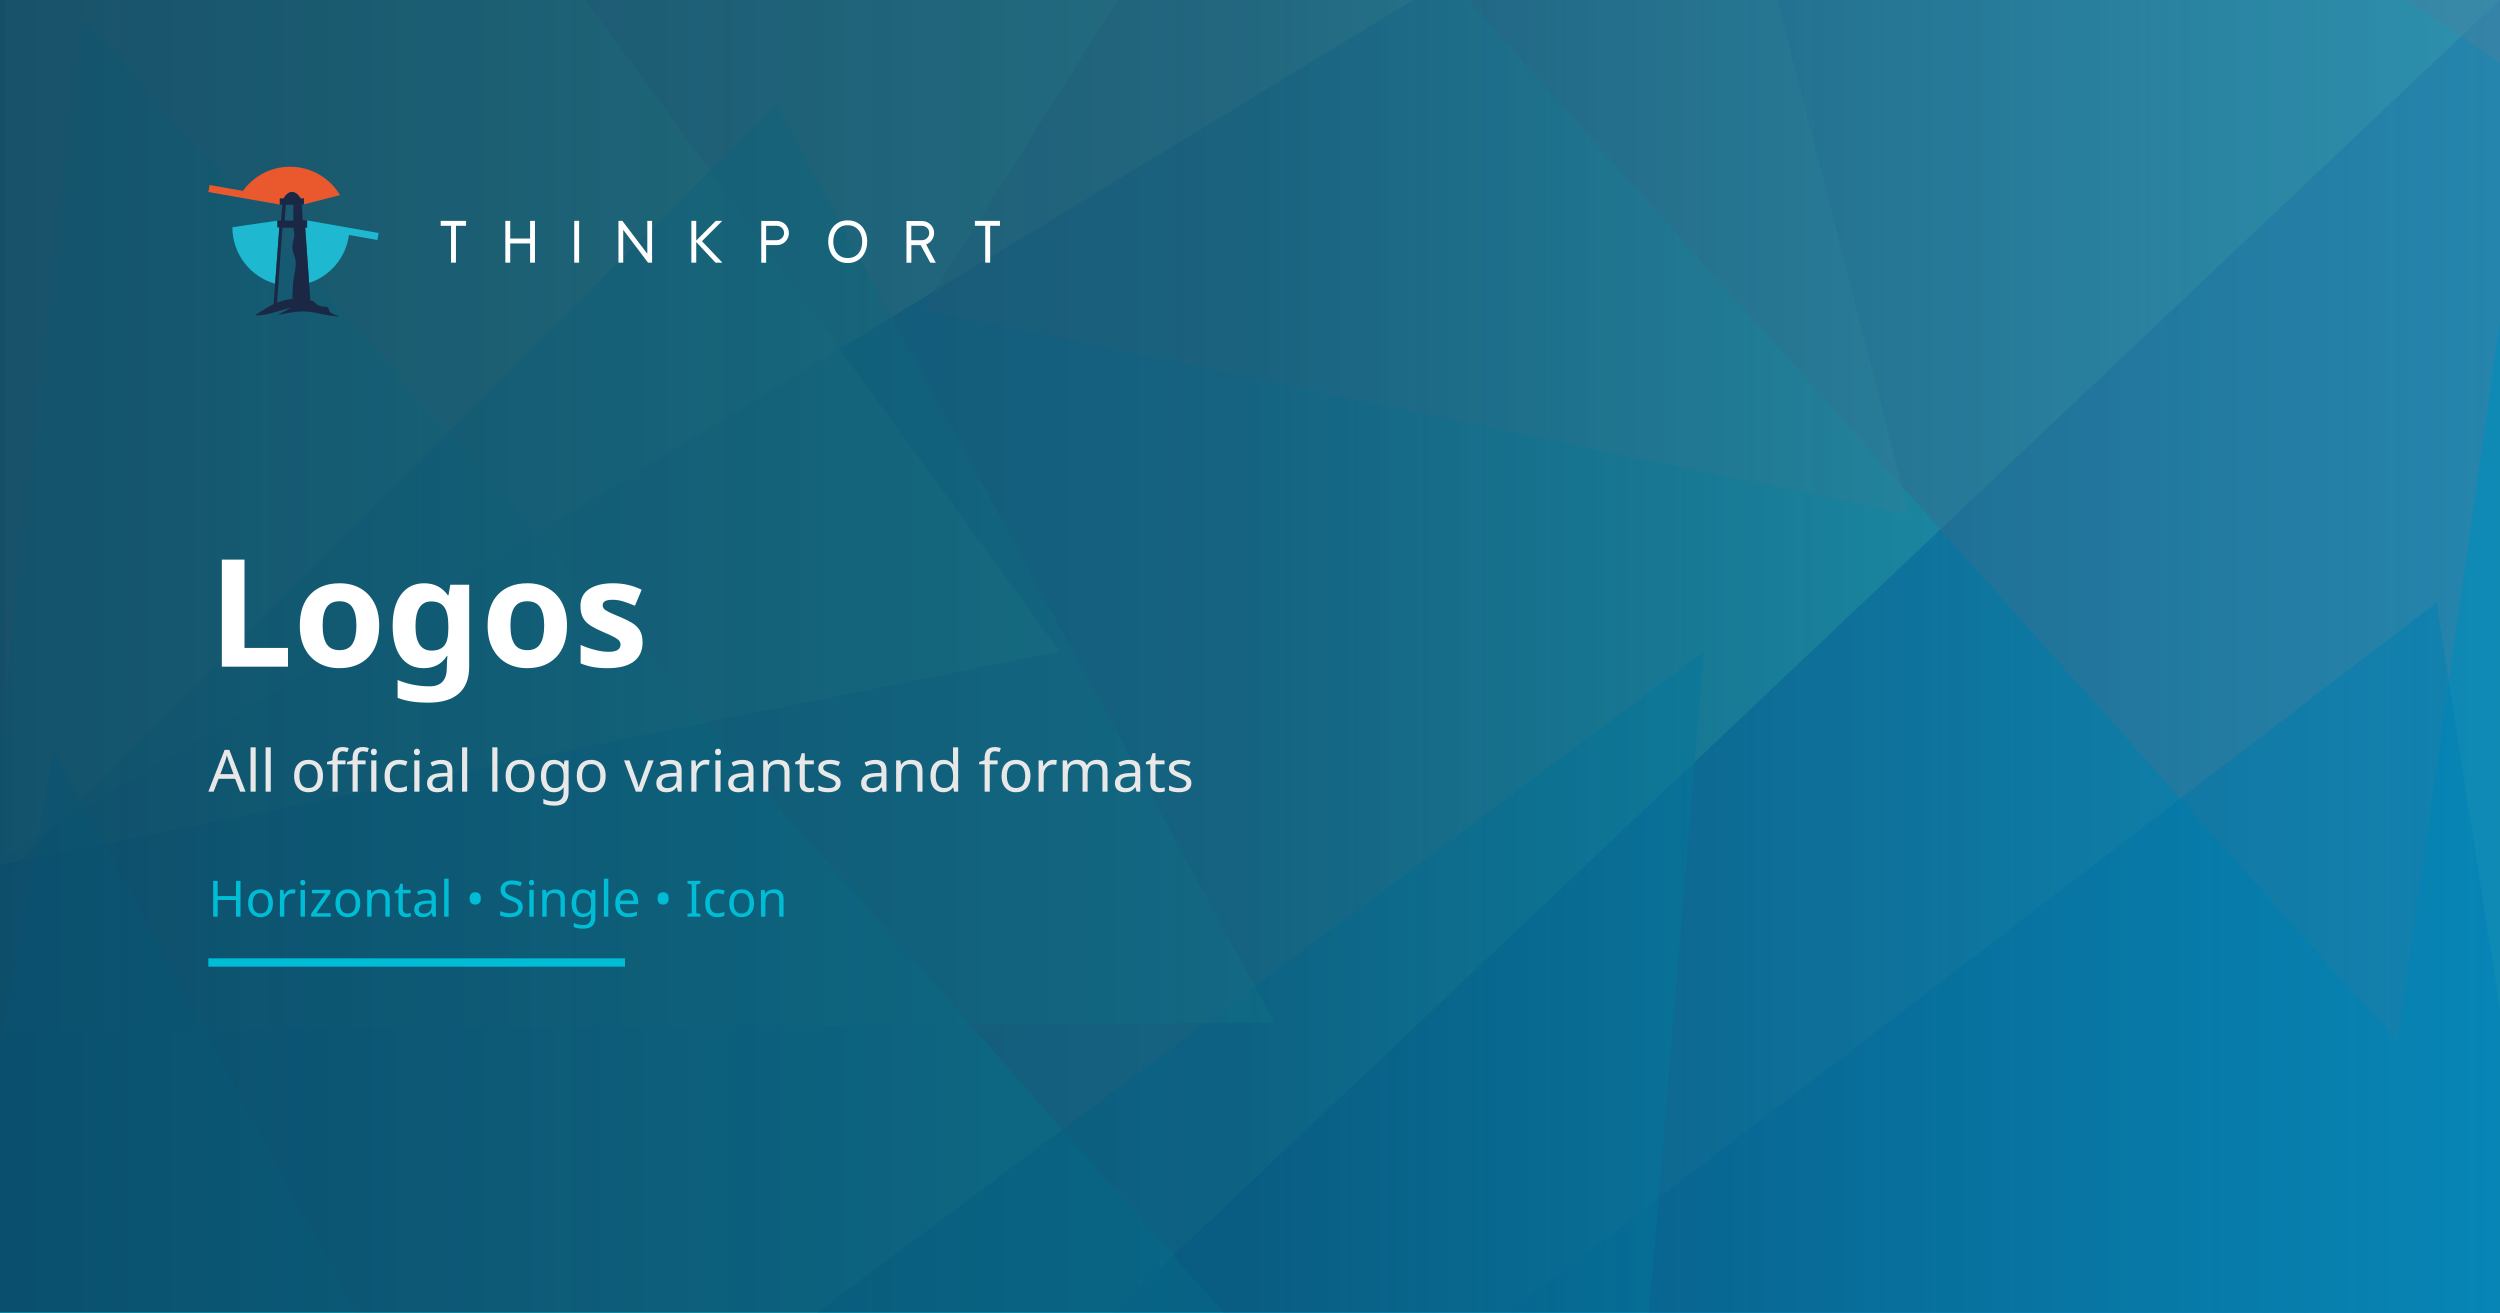
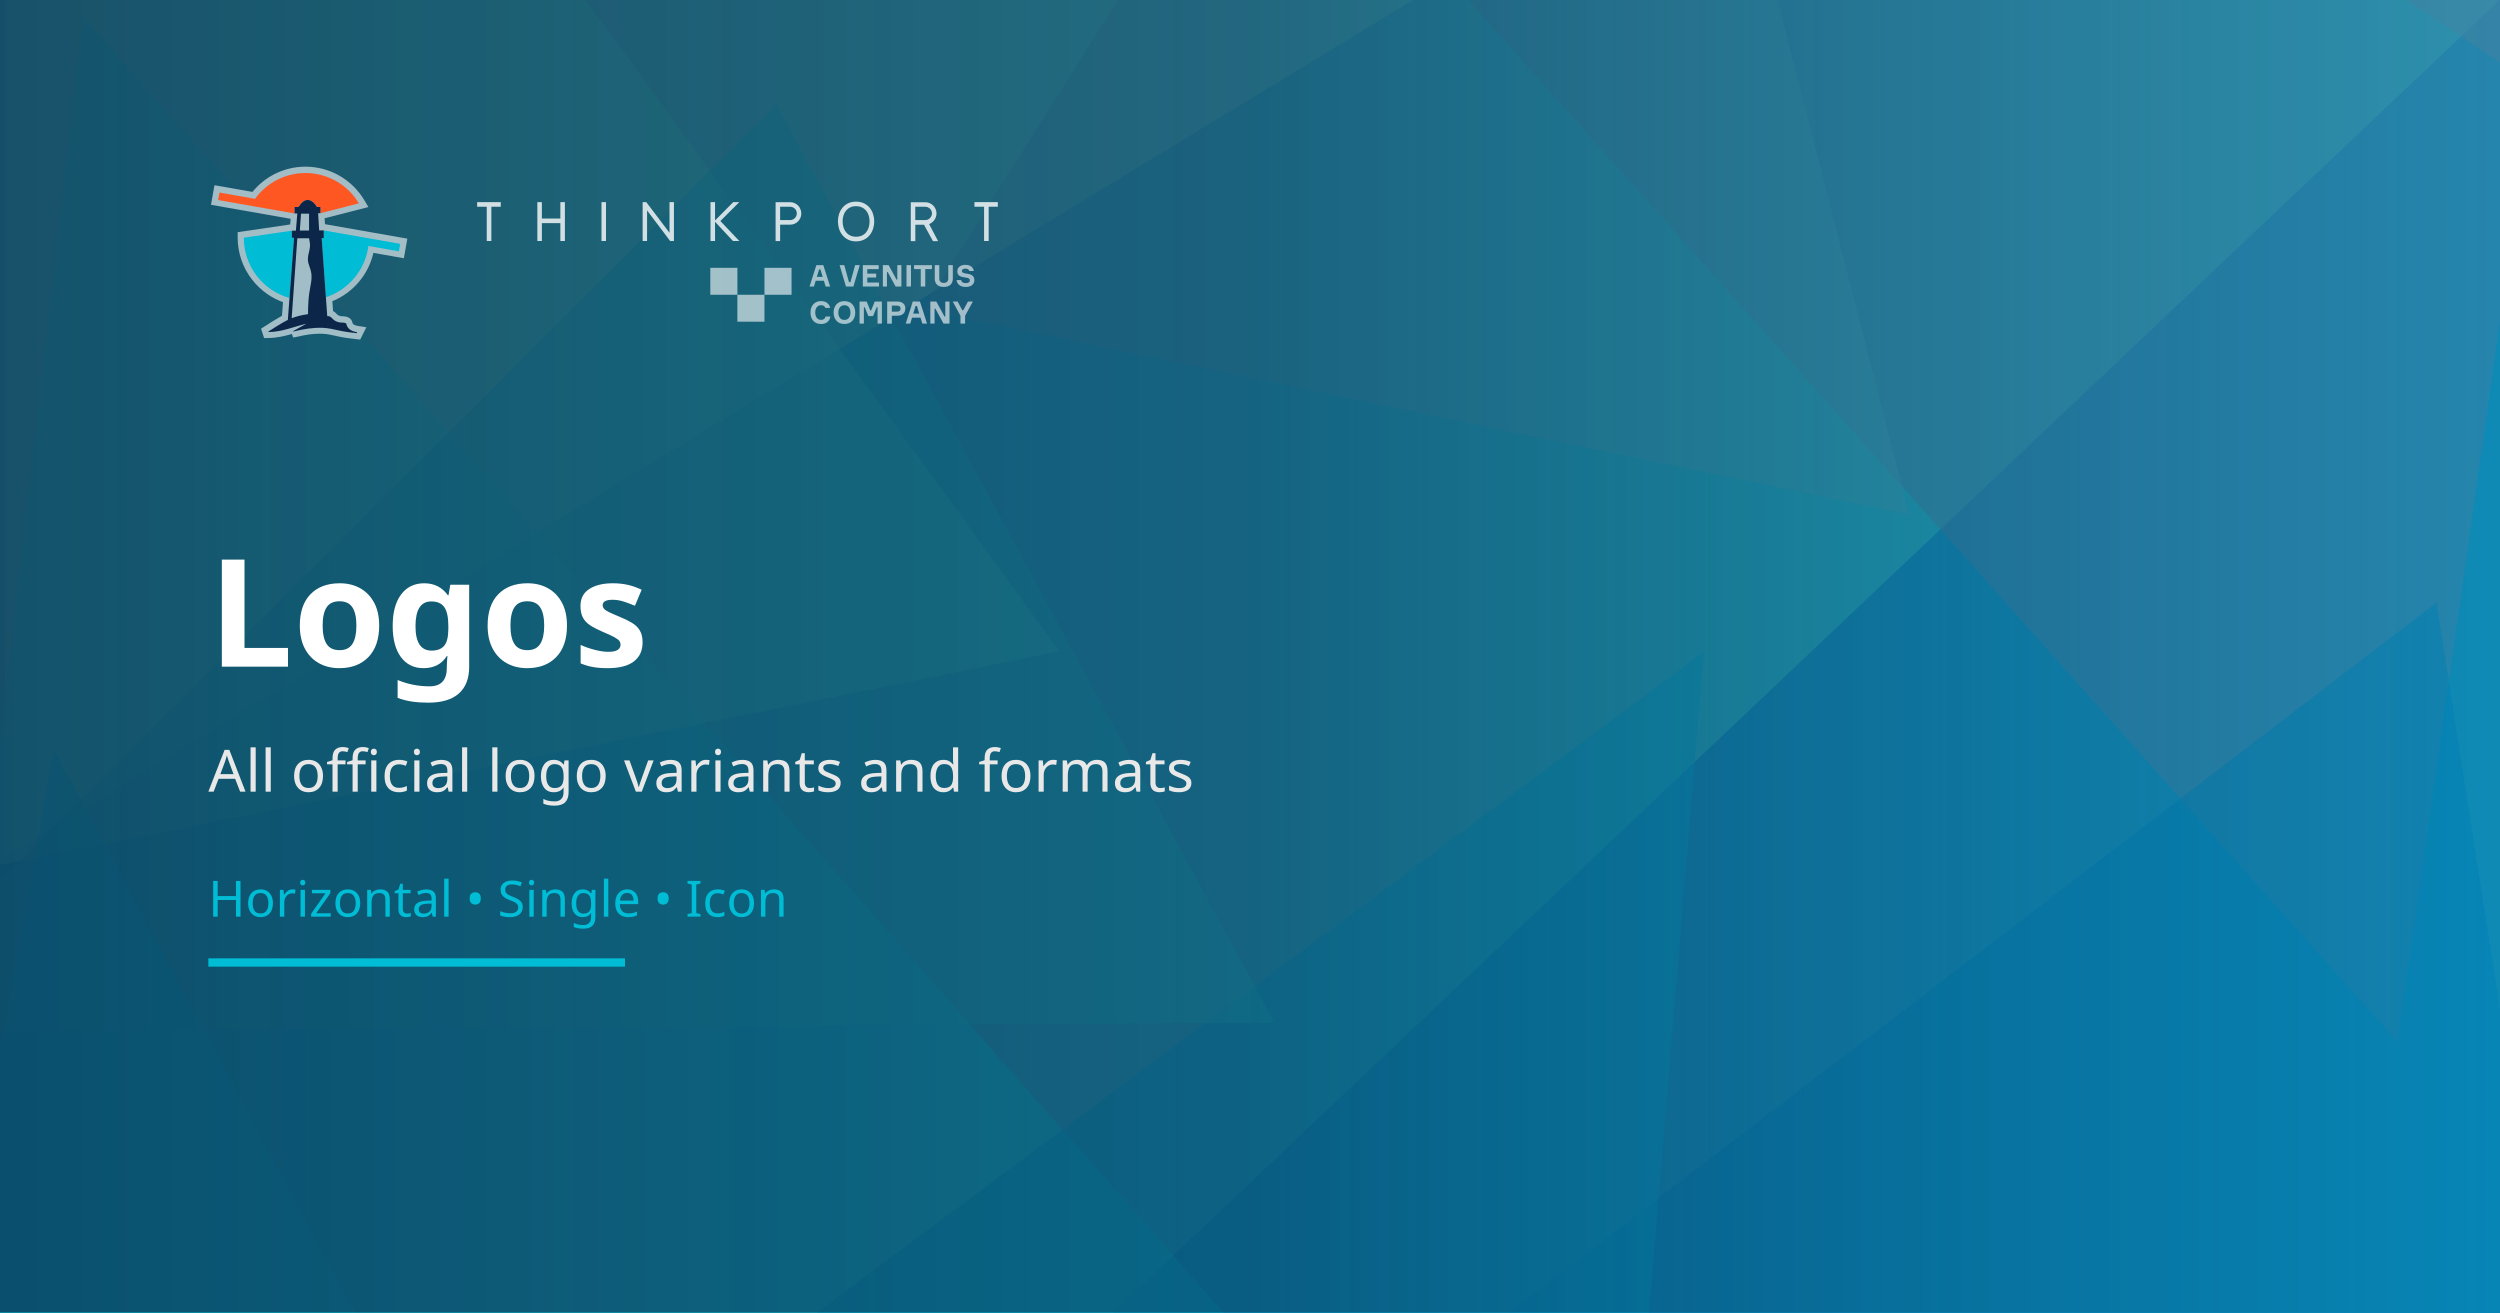
<svg xmlns="http://www.w3.org/2000/svg" width="1200" height="630" viewBox="0 0 1200 630" fill="none">
  <defs>
    <style>
  @keyframes rotate1 { from { transform: rotate(0deg); } to { transform: rotate(360deg); } }
  @keyframes rotate2 { from { transform: rotate(0deg); } to { transform: rotate(-360deg); } }
  @keyframes colorShift {
    0% { fill-opacity: 0.2; }
    25% { fill-opacity: 0.8; }
    50% { fill-opacity: 0.2; }
    75% { fill-opacity: 0.8; }
    100% { fill-opacity: 0.2; }
  }
  @keyframes zoom {
    0% { transform: scale(1); }
    50% { transform: scale(1.2); }
    100% { transform: scale(1); }
  }
  /* Gruppe 1 - Startet sofort */
  .polygon-1 { animation: rotate1 270s linear infinite, colorShift 36s ease-in-out infinite, zoom 54s ease-in-out infinite; transform-origin: center; }
  .polygon-2 { animation: rotate2 270s linear infinite, colorShift 36s ease-in-out infinite, zoom 54s ease-in-out infinite; transform-origin: center; animation-delay: 3s; }
  .polygon-3 { animation: rotate1 270s linear infinite, colorShift 36s ease-in-out infinite, zoom 54s ease-in-out infinite; transform-origin: center; animation-delay: 6s; }
  
  /* Gruppe 2 - Startet nach 2s */
  .polygon-4 { animation: rotate2 270s linear infinite, colorShift 36s ease-in-out infinite, zoom 54s ease-in-out infinite; transform-origin: center; animation-delay: 9s; }
  .polygon-5 { animation: rotate1 270s linear infinite, colorShift 36s ease-in-out infinite, zoom 54s ease-in-out infinite; transform-origin: center; animation-delay: 12s; }
  .polygon-6 { animation: rotate2 270s linear infinite, colorShift 36s ease-in-out infinite, zoom 54s ease-in-out infinite; transform-origin: center; animation-delay: 15s; }
  
  /* Gruppe 3 - Startet nach 4s */
  .polygon-7 { animation: rotate1 270s linear infinite, colorShift 36s ease-in-out infinite, zoom 54s ease-in-out infinite; transform-origin: center; animation-delay: 18s; }
  .polygon-8 { animation: rotate2 270s linear infinite, colorShift 36s ease-in-out infinite, zoom 54s ease-in-out infinite; transform-origin: center; animation-delay: 21s; }
  .polygon-9 { animation: rotate1 270s linear infinite, colorShift 36s ease-in-out infinite, zoom 54s ease-in-out infinite; transform-origin: center; animation-delay: 24s; }
  
  /* Gruppe 4 - Startet nach 6s */
  .polygon-10 { animation: rotate2 270s linear infinite, colorShift 36s ease-in-out infinite, zoom 54s ease-in-out infinite; transform-origin: center; animation-delay: 27s; }
  .polygon-11 { animation: rotate1 270s linear infinite, colorShift 36s ease-in-out infinite, zoom 54s ease-in-out infinite; transform-origin: center; animation-delay: 30s; }
  .polygon-12 { animation: rotate2 270s linear infinite, colorShift 36s ease-in-out infinite, zoom 54s ease-in-out infinite; transform-origin: center; animation-delay: 33s; }
</style>
    <style>
      @font-face {
        font-family: HankenGrotesk;
        src: url("../fonts/hanken-grotesk/500/regular.ttf") format("truetype");
        font-weight: 500 700;
      }
      @font-face {
        font-family: SourceSans3;
        src: url("../fonts/source-sans-3/400/regular.ttf") format("truetype");
        font-weight: 400;
      }
      @font-face {
        font-family: SourceSans3;
        src: url("../fonts/source-sans-3/700/regular.ttf") format("truetype");
        font-weight: 700;
      }
    </style>
    <linearGradient id="contentOverlay" x1="0" x2="1" y1="0" y2="0" gradientUnits="objectBoundingBox">
      <stop offset="0" stop-color="#0B2649" stop-opacity="0.72" />
      <stop offset="0.5" stop-color="#0B2649" stop-opacity="0.5" />
      <stop offset="1" stop-color="#0B2649" stop-opacity="0" />
    </linearGradient>
  </defs>
  <g transform="translate(600,315) scale(1.171875) translate(-512,-512)">
    <rect x="0" y="0" width="1024" height="1024" fill="#1ea1b9" />
    <g transform="scale(4) translate(0.5 0.5)">
      <polygon class="polygon-1" fill="#57c8b9" fill-opacity="0.502" points="0,0 268,-15 0,148" />
      <polygon class="polygon-2" fill="#0077b4" fill-opacity="0.502" points="257,271 260,56 54,251" />
      <polygon class="polygon-3" fill="#00c4d1" fill-opacity="0.502" points="-16,271 8,62 162,237" />
      <polygon class="polygon-4" fill="#3f82a3" fill-opacity="0.502" points="245,167 105,10 271,-16" />
      <polygon class="polygon-5" fill="#36cbc0" fill-opacity="0.502" points="-16,152 108,127 4,-16" />
      <polygon class="polygon-6" fill="#0081b5" fill-opacity="0.502" points="87,246 271,263 249,122" />
      <polygon class="polygon-7" fill="#53c3bb" fill-opacity="0.502" points="163,11 -9,61 4,-16" />
      <polygon class="polygon-8" fill="#009ec3" fill-opacity="0.502" points="174,127 162,271 13,247" />
      <polygon class="polygon-9" fill="#369db2" fill-opacity="0.502" points="162,-16 195,113 94,92" />
      <polygon class="polygon-10" fill="#16b6bf" fill-opacity="0.502" points="130,165 -16,166 79,71" />
      <polygon class="polygon-11" fill="#02c0d2" fill-opacity="0.502" points="74,266 5,137 -16,254" />
      <polygon class="polygon-12" fill="#4484a4" fill-opacity="0.502" points="271,77 187,21 252,-16" />
    </g>
  </g>
  <rect width="1200" height="630" fill="url(#contentOverlay)" />
  <g transform="translate(100, 80)">
-     <svg width="380" height="72" viewBox="0 0 1479 280" fill="none">
-       <path fill="#FFFFFF" d="M820.1 162.6l-46.4-61.2-.2-.2h-7.3v78h8.9v-61.4l46.2 61.2.1.2h7.6v-78h-8.9zM683.6 101.2h9.1v78h-9.1zM601.1 134.1H564v-32.9h-9.1v78h9.1v-35.9h37.1v35.9h9.1v-78h-9.1zM434.1 110.4h19.3v68.8h9.2v-68.8h18.9v-9.2h-47.4zM960.1 101.2H948l-36.5 36.7v-36.7h-9.1v78h9.1v-38.6l35.9 38.5.1.1h12.8l-38.1-40.1zM1346.6 142.1c1.9-1.4 3.6-3 4.9-4.9 1.3-1.9 2.4-4 3.2-6.2.8-2.3 1.2-4.7 1.2-7.1 0-3.1-.6-6.1-1.8-8.8-1.2-2.7-2.8-5.1-4.8-7.1s-4.4-3.6-7.1-4.8c-2.7-1.2-5.7-1.8-8.7-1.8h-29.2v78h9.1v-32.9h17.4l18 32.9h10.3l-18-34.1c1.9-.9 3.8-1.9 5.5-3.2zm.2-18.3c0 1.8-.4 3.6-1.1 5.2-.7 1.6-1.7 3-2.9 4.2-1.2 1.2-2.6 2.2-4.2 2.9-1.6.7-3.4 1.1-5.2 1.1h-20.1v-26.8h20.1c1.8 0 3.6.4 5.2 1.1 1.6.7 3.1 1.7 4.3 2.9 1.2 1.2 2.2 2.6 2.9 4.2.6 1.7 1 3.4 1 5.2zM1432.1 101.2v9.2h19.3v68.8h9.2v-68.8h18.9v-9.2zM1221.7 112.3c-3-3.6-6.9-6.6-11.4-8.8-4.6-2.2-9.9-3.3-15.9-3.3s-11.3 1.1-15.8 3.3c-4.5 2.2-8.3 5.1-11.3 8.8-3 3.6-5.3 7.9-6.9 12.6-1.5 4.7-2.3 9.7-2.3 14.9 0 5.2.8 10.2 2.3 15 1.5 4.8 3.8 9.1 6.9 12.8 3 3.7 6.8 6.7 11.3 8.9 4.5 2.2 9.8 3.4 15.8 3.4s11.3-1.1 15.9-3.4c4.6-2.2 8.4-5.2 11.4-8.9s5.3-8 6.9-12.8c1.5-4.8 2.3-9.8 2.3-15 0-5.2-.8-10.2-2.3-14.9-1.6-4.7-3.9-9-6.9-12.6zm-.1 27.6c0 4.2-.6 8.2-1.7 11.9-1.1 3.7-2.9 7-5.1 9.8-2.3 2.8-5.1 5-8.5 6.6s-7.4 2.4-11.9 2.4c-4.4 0-8.4-.8-11.7-2.5-3.3-1.6-6.2-3.9-8.4-6.7-2.3-2.8-4-6.1-5.1-9.8-1.2-3.7-1.7-7.7-1.7-11.8s.6-8.1 1.7-11.8c1.1-3.7 2.9-7 5.1-9.7 2.3-2.8 5.1-5 8.4-6.6 3.3-1.6 7.3-2.4 11.7-2.4 4.5 0 8.5.8 11.9 2.5 3.4 1.6 6.2 3.9 8.5 6.6 2.3 2.8 4 6 5.1 9.7 1.1 3.7 1.7 7.7 1.7 11.8zM1078.1 107.9c-2-2-4.4-3.6-7.1-4.8-2.7-1.2-5.7-1.8-8.7-1.8H1033v78h9.1v-32.9h20.1c3.1 0 6-.6 8.7-1.7s5.1-2.8 7.1-4.8 3.6-4.4 4.8-7.1c1.2-2.7 1.8-5.7 1.8-8.8s-.6-6.1-1.8-8.8c-1.1-2.9-2.7-5.3-4.7-7.3zm-2.5 15.9c0 1.8-.4 3.6-1.1 5.2-.7 1.6-1.7 3-2.9 4.2-1.2 1.2-2.6 2.2-4.2 2.9-1.6.7-3.4 1.1-5.2 1.1h-20.1v-26.8h20.1c1.8 0 3.6.4 5.2 1.1 1.6.7 3.1 1.7 4.3 2.9 1.2 1.2 2.2 2.6 2.9 4.2.6 1.7 1 3.4 1 5.2z" />
-       <path fill="none" d="M158.9 71h-14.1l-2 29.6h16.1zM157.8 224.2c1.4-22.2 5.5-29.7 5.5-43.2 0-13.5-6.4-19.8-6.4-30.6 0-7.9 2.8-12.6 3.7-22.6.3-2.7-.3-7.4-1.7-13.9h-20.5l-9.9 139.8c7.2-2.8 16.7-5.5 28.6-7.1-.1-6.2.2-13.7.7-22.4z" />
-       <path fill="#1eb8d1" d="M130.9 220.1v-.4.4z" />
-       <path fill="#ea592d" d="M133.6 59.4h6.9c17.1-27.7 32.2 0 32.2 0h6.1v10.8L246 53c-19-31.8-53.7-53-93.3-53-36.2 0-68.3 17.8-88.1 45.1l-62.2-11L0 47.2l133.6 23.5V59.4z" />
-       <path fill="#1eb8d1" d="M184.6 100.3v13.4H181l7.4 103.4c39.3-12.9 68.8-47.5 74.3-89.6l53.2 9.4 2.3-13.1-133.6-23.5zM124.7 218.5l7.9-105.3H129v-12.5L44.9 113c0 50.2 33.7 92.6 79.8 105.5z" />
-       <path fill="#1a2846" d="M223.9 263.4c-.2-.9-3.4-1.9-5.2-1.9-8 .2-14.3-2-19.2-7.2-2.2-2.4-4.7-4.7-8.9-4.2l-9.7-136.4h3.6v-13.4h-8l-1.9-30.1h4.1V59.4h-6.1s-15.1-27.7-32.2 0h-6.9v11.3h4.8l-2.5 30H129v12.5h3.7l-10.8 143.6c-1.1.5-2.1 1-3 1.5-2.4 1.1-7.3 4.1-12.7 7.3-4.2 2.4-8.3 5.1-12.5 7.8-2.4 1.5-4.5 2.8-5.7 3.6l.3.9c24.5-.3 44.5-9.7 66.2-14.6-7.8 4.3-15.6 8.6-24.6 13.7 2.3-.3 3-.2 3.6-.4 16-4 32.5-6.7 49.1-6.1 10.1.3 19.9 2.7 29.7 4.9 9.9 2.2 19.8 3.3 29.9 4.5.3-.6.5-1.2.8-1.7-10.9-1.6-17.4-6.3-19.1-14.8zM144.8 71h14.1v29.5h-16.1l2-29.5zm13 153.2c-.6 8.7-.8 16.1-.7 22.5-11.9 1.6-21.4 4.3-28.6 7.1l9.9-139.8h20.5c1.4 6.5 1.9 11.2 1.7 13.9-.9 10-3.7 14.7-3.7 22.6 0 10.8 6.4 17.1 6.4 30.6s-4 20.9-5.5 43.1z" />
+     <svg width="380" height="83" viewBox="0 0 1580 347" fill="none">
+       <g clip-path="url(#clip0_211_90)">
+         <path d="M1234.41 240.5L1230.91 228.92H1214.49L1211 240.5H1202.12L1215.82 197.66H1229.76L1243.52 240.5H1234.41ZM1221.31 206.24L1216.79 221.12H1228.49L1223.97 206.24H1221.31Z" fill="white" fill-opacity="0.6" />
+         <path d="M1275.2 240.5L1262.47 197.66H1271.82L1281.35 231.86H1284.13L1293.66 197.66H1302.89L1290.16 240.5H1275.2Z" fill="white" fill-opacity="0.6" />
+         <path d="M1318.04 232.52H1341.57V240.5H1309.05V197.66H1340.91V205.64H1318.04V214.64H1335.84V222.44H1318.04V232.52Z" fill="white" fill-opacity="0.6" />
+         <path d="M1378.26 197.66H1386.47V240.5H1374.82L1359.01 211.46H1357.44V240.5H1349.24V197.66H1360.88L1376.69 226.7H1378.26V197.66Z" fill="white" fill-opacity="0.6" />
+         <path d="M1396.72 197.66H1405.72V240.5H1396.72V197.66Z" fill="white" fill-opacity="0.6" />
+         <path d="M1447.71 197.66V205.52H1434.32V240.5H1425.33V205.52H1411.93V197.66H1447.71Z" fill="white" fill-opacity="0.6" />
+         <path d="M1480.66 197.66H1489.65V224.72C1489.65 230.06 1488.08 234.14 1484.94 237.02C1481.81 239.9 1477.34 241.34 1471.49 241.34C1465.63 241.34 1461.29 239.9 1458.15 237.02C1455.01 234.14 1453.44 230.06 1453.44 224.72V197.66H1462.44V224.54C1462.44 227.24 1463.22 229.34 1464.85 230.96C1466.42 232.52 1468.65 233.36 1471.49 233.36C1474.32 233.36 1476.62 232.58 1478.18 230.96C1479.75 229.4 1480.54 227.24 1480.54 224.54V197.66H1480.66Z" fill="white" fill-opacity="0.6" />
+         <path d="M1531.89 209.42H1522.72C1521.99 206.18 1519.4 204.56 1514.87 204.56C1512.82 204.56 1511.13 204.98 1509.8 205.82C1508.48 206.66 1507.81 207.86 1507.81 209.48C1507.81 211.76 1509.62 213.2 1513.18 213.86L1521.21 215.3C1528.99 216.74 1532.91 220.94 1532.91 227.84C1532.91 231.68 1531.41 234.92 1528.45 237.5C1525.49 240.08 1521.21 241.4 1515.6 241.4C1509.98 241.4 1505.88 240.14 1502.68 237.68C1499.48 235.22 1497.61 231.8 1497.19 227.54H1506.36C1507.03 231.68 1510.23 233.72 1515.96 233.72C1518.37 233.72 1520.3 233.24 1521.75 232.28C1523.2 231.32 1523.86 230 1523.86 228.32C1523.86 226.64 1523.38 225.5 1522.35 224.72C1521.39 223.94 1519.88 223.34 1517.95 222.98L1509.74 221.54C1502.38 220.28 1498.7 216.38 1498.7 209.84C1498.7 206.18 1500.15 203.12 1503.04 200.66C1505.94 198.2 1509.92 197 1514.93 197C1519.64 197 1523.5 198.14 1526.58 200.36C1529.59 202.58 1531.41 205.64 1531.89 209.54V209.42Z" fill="white" fill-opacity="0.6" />
+         <path d="M1234.35 300.8H1244C1243.34 305.3 1241.35 308.9 1238.03 311.66C1234.71 314.42 1230.49 315.74 1225.42 315.74C1218.72 315.74 1213.47 313.64 1209.73 309.44C1205.99 305.24 1204.06 299.72 1204.06 292.76C1204.06 285.8 1205.93 280.28 1209.73 276.08C1213.53 271.88 1218.72 269.78 1225.36 269.78C1230.24 269.78 1234.29 271.04 1237.55 273.56C1240.8 276.08 1242.8 279.38 1243.52 283.52H1233.8C1232.78 279.86 1229.94 278.06 1225.36 278.06C1221.56 278.06 1218.6 279.44 1216.61 282.2C1214.62 284.96 1213.59 288.5 1213.59 292.76C1213.59 297.02 1214.62 300.56 1216.61 303.32C1218.6 306.08 1221.56 307.46 1225.36 307.46C1227.71 307.46 1229.7 306.86 1231.27 305.72C1232.84 304.52 1233.8 302.9 1234.29 300.8H1234.35Z" fill="white" fill-opacity="0.6" />
+         <path d="M1256.13 276.26C1259.93 272 1265.24 269.84 1272.12 269.84C1279 269.84 1284.31 272 1288.11 276.26C1291.91 280.52 1293.84 286.04 1293.84 292.76C1293.84 299.48 1291.91 305 1288.11 309.26C1284.31 313.52 1279 315.68 1272.12 315.68C1265.24 315.68 1259.93 313.52 1256.13 309.26C1252.33 305 1250.4 299.48 1250.4 292.76C1250.4 286.04 1252.33 280.52 1256.13 276.26ZM1272.12 307.52C1276.1 307.52 1279.12 306.14 1281.17 303.44C1283.22 300.74 1284.25 297.2 1284.25 292.82C1284.25 288.44 1283.22 284.96 1281.17 282.2C1279.12 279.5 1276.1 278.12 1272.12 278.12C1268.14 278.12 1265.18 279.5 1263.07 282.26C1260.96 285.02 1259.93 288.56 1259.93 292.82C1259.93 297.08 1260.96 300.62 1263.07 303.38C1265.12 306.14 1268.14 307.52 1272.12 307.52Z" fill="white" fill-opacity="0.6" />
+         <path d="M1302.47 314.96V270.68H1316.77L1324.07 288.56H1325.7L1332.94 270.68H1347.31V314.96H1338.62V281.96H1336.99L1329.5 299.84H1320.21L1312.79 281.96H1311.16V314.96H1302.47Z" fill="white" fill-opacity="0.6" />
+         <path d="M1357.93 270.68H1378.26C1383.39 270.68 1387.31 271.94 1390.15 274.4C1392.98 276.86 1394.37 280.34 1394.37 284.78C1394.37 289.22 1392.98 292.82 1390.15 295.34C1387.37 297.86 1383.39 299.12 1378.26 299.12H1367.22V315.02H1357.93V270.74V270.68ZM1367.22 290.96H1376.93C1379.71 290.96 1381.7 290.48 1382.97 289.46C1384.23 288.44 1384.84 286.94 1384.84 284.9C1384.84 282.86 1384.23 281.36 1382.97 280.34C1381.7 279.32 1379.71 278.84 1376.93 278.84H1367.22V291.02V290.96Z" fill="white" fill-opacity="0.6" />
+         <path d="M1428.46 314.96L1424.84 303.02H1407.89L1404.27 314.96H1395.1L1409.28 270.68H1423.7L1437.94 314.96H1428.52H1428.46ZM1414.89 279.56L1410.24 294.92H1422.31L1417.66 279.56H1414.89Z" fill="white" fill-opacity="0.6" />
+         <path d="M1474.5 270.68H1483.01V314.96H1471L1454.65 284.96H1453.02V314.96H1444.51V270.68H1456.58L1472.93 300.68H1474.56V270.68H1474.5Z" fill="white" fill-opacity="0.6" />
+         <path d="M1508.78 288.32H1510.53L1520.06 270.62H1529.9L1514.33 299.12V314.9H1504.98V299.12L1489.47 270.62H1499.24L1508.78 288.32Z" fill="white" fill-opacity="0.6" />
+         <path d="M1111.67 257.06H1057.31V311.12H1111.67V257.06Z" fill="white" fill-opacity="0.6" />
+         <path d="M1057.37 203H1003V257.06H1057.37V203Z" fill="white" fill-opacity="0.6" />
+         <path d="M1166.04 203H1111.67V257.06H1166.04V203Z" fill="white" fill-opacity="0.6" />
+         <g clip-path="url(#clip1_211_90)">
+           <path d="M921.1 132.6L874.7 71.4L874.5 71.2H867.2V149.2H876.1V87.8L922.3 149L922.4 149.2H930V71.2H921.1V132.6ZM784.6 71.2H793.7V149.2H784.6V71.2ZM702.1 104.1H665V71.2H655.9V149.2H665V113.3H702.1V149.2H711.2V71.2H702.1V104.1ZM535.1 80.4H554.4V149.2H563.6V80.4H582.5V71.2H535.1V80.4ZM1061.1 71.2H1049L1012.5 107.9V71.2H1003.4V149.2H1012.5V110.6L1048.4 149.1L1048.5 149.2H1061.3L1023.2 109.1L1061.1 71.2ZM1447.6 112.1C1449.5 110.7 1451.2 109.1 1452.5 107.2C1453.8 105.3 1454.9 103.2 1455.7 101C1456.5 98.7 1456.9 96.3 1456.9 93.9C1456.9 90.8 1456.3 87.8 1455.1 85.1C1453.9 82.4 1452.3 80 1450.3 78C1448.3 76 1445.9 74.4 1443.2 73.2C1440.5 72 1437.5 71.4 1434.5 71.4H1405.3V149.4H1414.4V116.5H1431.8L1449.8 149.4H1460.1L1442.1 115.3C1444 114.4 1445.9 113.4 1447.6 112.1ZM1447.8 93.8C1447.8 95.6 1447.4 97.4 1446.7 99C1446 100.6 1445 102 1443.8 103.2C1442.6 104.4 1441.2 105.4 1439.6 106.1C1438 106.8 1436.2 107.2 1434.4 107.2H1414.3V80.4H1434.4C1436.2 80.4 1438 80.8 1439.6 81.5C1441.2 82.2 1442.7 83.2 1443.9 84.4C1445.1 85.6 1446.1 87 1446.8 88.6C1447.4 90.3 1447.8 92 1447.8 93.8ZM1533.1 71.2V80.4H1552.4V149.2H1561.6V80.4H1580.5V71.2H1533.1ZM1322.7 82.3C1319.7 78.7 1315.8 75.7 1311.3 73.5C1306.7 71.3 1301.4 70.2 1295.4 70.2C1289.4 70.2 1284.1 71.3 1279.6 73.5C1275.1 75.7 1271.3 78.6 1268.3 82.3C1265.3 85.9 1263 90.2 1261.4 94.9C1259.9 99.6 1259.1 104.6 1259.1 109.8C1259.1 115 1259.9 120 1261.4 124.8C1262.9 129.6 1265.2 133.9 1268.3 137.6C1271.3 141.3 1275.1 144.3 1279.6 146.5C1284.1 148.7 1289.4 149.9 1295.4 149.9C1301.4 149.9 1306.7 148.8 1311.3 146.5C1315.9 144.3 1319.7 141.3 1322.7 137.6C1325.7 133.9 1328 129.6 1329.6 124.8C1331.1 120 1331.9 115 1331.9 109.8C1331.9 104.6 1331.1 99.6 1329.6 94.9C1328 90.2 1325.7 85.9 1322.7 82.3ZM1322.6 109.9C1322.6 114.1 1322 118.1 1320.9 121.8C1319.8 125.5 1318 128.8 1315.8 131.6C1313.5 134.4 1310.7 136.6 1307.3 138.2C1303.9 139.8 1299.9 140.6 1295.4 140.6C1291 140.6 1287 139.8 1283.7 138.1C1280.4 136.5 1277.5 134.2 1275.3 131.4C1273 128.6 1271.3 125.3 1270.2 121.6C1269 117.9 1268.5 113.9 1268.5 109.8C1268.5 105.7 1269.1 101.7 1270.2 98C1271.3 94.3 1273.1 91 1275.3 88.3C1277.6 85.5 1280.4 83.3 1283.7 81.7C1287 80.1 1291 79.3 1295.4 79.3C1299.9 79.3 1303.9 80.1 1307.3 81.8C1310.7 83.4 1313.5 85.7 1315.8 88.4C1318.1 91.2 1319.8 94.4 1320.9 98.1C1322 101.8 1322.6 105.8 1322.6 109.9ZM1179.1 77.9C1177.1 75.9 1174.7 74.3 1172 73.1C1169.3 71.9 1166.3 71.3 1163.3 71.3H1134V149.3H1143.1V116.4H1163.2C1166.3 116.4 1169.2 115.8 1171.9 114.7C1174.6 113.6 1177 111.9 1179 109.9C1181 107.9 1182.6 105.5 1183.8 102.8C1185 100.1 1185.6 97.1 1185.6 94C1185.6 90.9 1185 87.9 1183.8 85.2C1182.7 82.3 1181.1 79.9 1179.1 77.9ZM1176.6 93.8C1176.6 95.6 1176.2 97.4 1175.5 99C1174.8 100.6 1173.8 102 1172.6 103.2C1171.4 104.4 1170 105.4 1168.4 106.1C1166.8 106.8 1165 107.2 1163.2 107.2H1143.1V80.4H1163.2C1165 80.4 1166.8 80.8 1168.4 81.5C1170 82.2 1171.5 83.2 1172.7 84.4C1173.9 85.6 1174.9 87 1175.6 88.6C1176.2 90.3 1176.6 92 1176.6 93.8Z" fill="white" fill-opacity="0.8" />
+         </g>
+         <g clip-path="url(#clip2_211_90)">
+           <path d="M291.818 346.021C279.224 344.606 267.865 343.227 256.251 340.652C255.089 340.398 253.892 340.144 252.73 339.854C242.895 337.677 233.604 335.61 224.385 335.283C222.752 335.211 221.119 335.211 219.486 335.211C205.186 335.211 189.907 337.351 171.433 341.922C170.054 342.284 168.893 342.357 167.84 342.466C167.296 342.502 166.643 342.575 165.626 342.683L163.412 335.719C148.968 339.89 133.87 343.554 116.667 343.808L107.593 343.953L101.424 325.163L109.481 320.012C110.932 319.069 113.255 317.618 116.05 315.84L116.304 315.695C121.203 312.503 125.849 309.492 130.857 306.663C136.664 303.144 140.62 300.787 143.415 299.263L145.484 271.912C134.705 267.995 124.433 262.771 114.888 256.242C102.73 247.971 92.024 237.851 83.023 226.17C73.95 214.381 66.872 201.286 62.045 187.248C57.037 172.738 54.496 157.539 54.496 142.086V131.422L159.965 116.005L160.908 104.688L1 76.539L7.932 37.217L84.184 50.639C95.98 36.166 110.715 24.122 127.192 15.489C146.645 5.369 168.566 0 190.632 0C214.768 0 238.503 6.348 259.299 18.427C279.442 30.108 296.427 46.83 308.404 66.853L316.897 81.037L228.994 103.527L229.72 115.425L395 144.444L388.068 183.766L326.914 172.992C322.087 194.104 312.324 213.837 298.278 230.632C283.761 248.007 265.324 261.465 244.564 269.953L245.98 289.723C249.645 291.718 252.113 294.366 253.529 295.889L253.565 295.926C255.561 298.066 258.537 300.279 265.469 300.279C265.723 300.279 266.014 300.279 266.268 300.279C266.268 300.279 266.558 300.279 266.667 300.279C269.897 300.279 272.873 301.149 274.361 301.693C281.583 304.233 283.943 308.876 284.632 312.394C285.031 314.389 285.83 318.017 296.064 319.649L312.723 322.261L305.174 337.351C305.065 337.569 304.993 337.786 304.884 337.968C304.702 338.367 304.485 338.838 304.23 339.346L300.383 347.036L291.818 346.021Z" fill="white" fill-opacity="0.6" />
+           <path d="M226.999 127.831L226.962 127.976Z" fill="#00BCD4" />
+           <path d="M168.711 80.964H176.66C196.331 49.152 213.642 80.964 213.642 80.964H220.683V93.334L297.807 73.601C275.994 37.145 236.144 12.769 190.632 12.769C149.004 12.769 112.13 33.155 89.41 64.532L17.949 51.945L15.3 66.962L168.711 93.951V80.964Z" fill="#FF5722" />
+           <path d="M227.288 127.939V143.356H223.115L231.571 262.009C276.72 247.209 310.582 207.489 316.933 159.135L378.051 169.909L380.7 154.891L227.288 127.939Z" fill="#00BCD4" />
+           <path d="M158.549 263.569L167.659 142.739H163.412V128.411L66.836 142.522C66.836 200.162 105.597 248.733 158.477 263.569H158.549Z" fill="#00BCD4" />
+           <path d="M272.51 315.151C272.329 314.172 268.591 312.975 266.558 313.011C257.34 313.229 250.081 310.762 244.492 304.74C241.915 301.984 239.048 299.299 234.293 299.952L223.115 143.356H227.289V127.939H218.107L215.965 93.334H220.683V80.964H213.643C213.643 80.964 196.331 49.152 176.66 80.964H168.711V93.95H174.264L171.361 128.411H163.413V142.739H167.659L155.21 307.534C153.94 308.15 152.779 308.731 151.726 309.311H151.69C148.932 310.617 143.27 313.99 137.136 317.727C132.273 320.483 127.591 323.53 122.728 326.686C119.933 328.464 117.61 329.915 116.159 330.858L116.522 331.91C144.649 331.511 167.659 320.81 192.592 315.151C183.628 320.121 174.7 325.054 164.32 330.822C166.969 330.531 167.731 330.568 168.421 330.386C186.822 325.816 205.731 322.696 224.821 323.385C236.398 323.784 247.686 326.541 258.937 329.008C270.296 331.511 281.656 332.853 293.234 334.159C293.56 333.506 293.851 332.817 294.177 332.164C281.874 330.278 274.47 324.909 272.51 315.151ZM181.632 94.313H197.819V128.23H179.309L181.632 94.313ZM196.548 270.171C195.895 280.11 195.641 288.707 195.75 295.998C182.067 297.812 171.143 300.968 162.904 304.16L174.264 143.646H197.782C199.343 151.155 199.996 156.451 199.706 159.607C198.69 171.07 195.423 176.438 195.423 185.507C195.423 197.876 202.791 205.131 202.791 220.62C202.791 236.109 198.218 244.67 196.548 270.171Z" fill="#0B2649" />
+         </g>
+       </g>
+       <defs>
+         <clipPath id="clip0_211_90">
+           <rect width="1580" height="347" fill="white" />
+         </clipPath>
+         <clipPath id="clip1_211_90">
+           <rect width="1479" height="280" fill="white" transform="translate(101 -30)" />
+         </clipPath>
+         <clipPath id="clip2_211_90">
+           <rect width="394" height="347" fill="white" transform="translate(1)" />
+         </clipPath>
+       </defs>
    </svg>
  </g>
  <text x="100" y="320" font-family="HankenGrotesk, 'Hanken Grotesk', sans-serif" font-size="72" font-weight="700" fill="#FFFFFF">Logos</text>
  <text x="100" y="380" font-family="SourceSans3, 'Source Sans 3', sans-serif" font-size="28" font-weight="400" fill="#E8E8E8">All official logo variants and formats</text>
  <text x="100" y="440" font-family="SourceSans3, 'Source Sans 3', sans-serif" font-size="24" font-weight="400" fill="#00BCD4">Horizontal • Single • Icon</text>
  <rect x="100" y="460" width="200" height="4" fill="#00BCD4" />
</svg>
